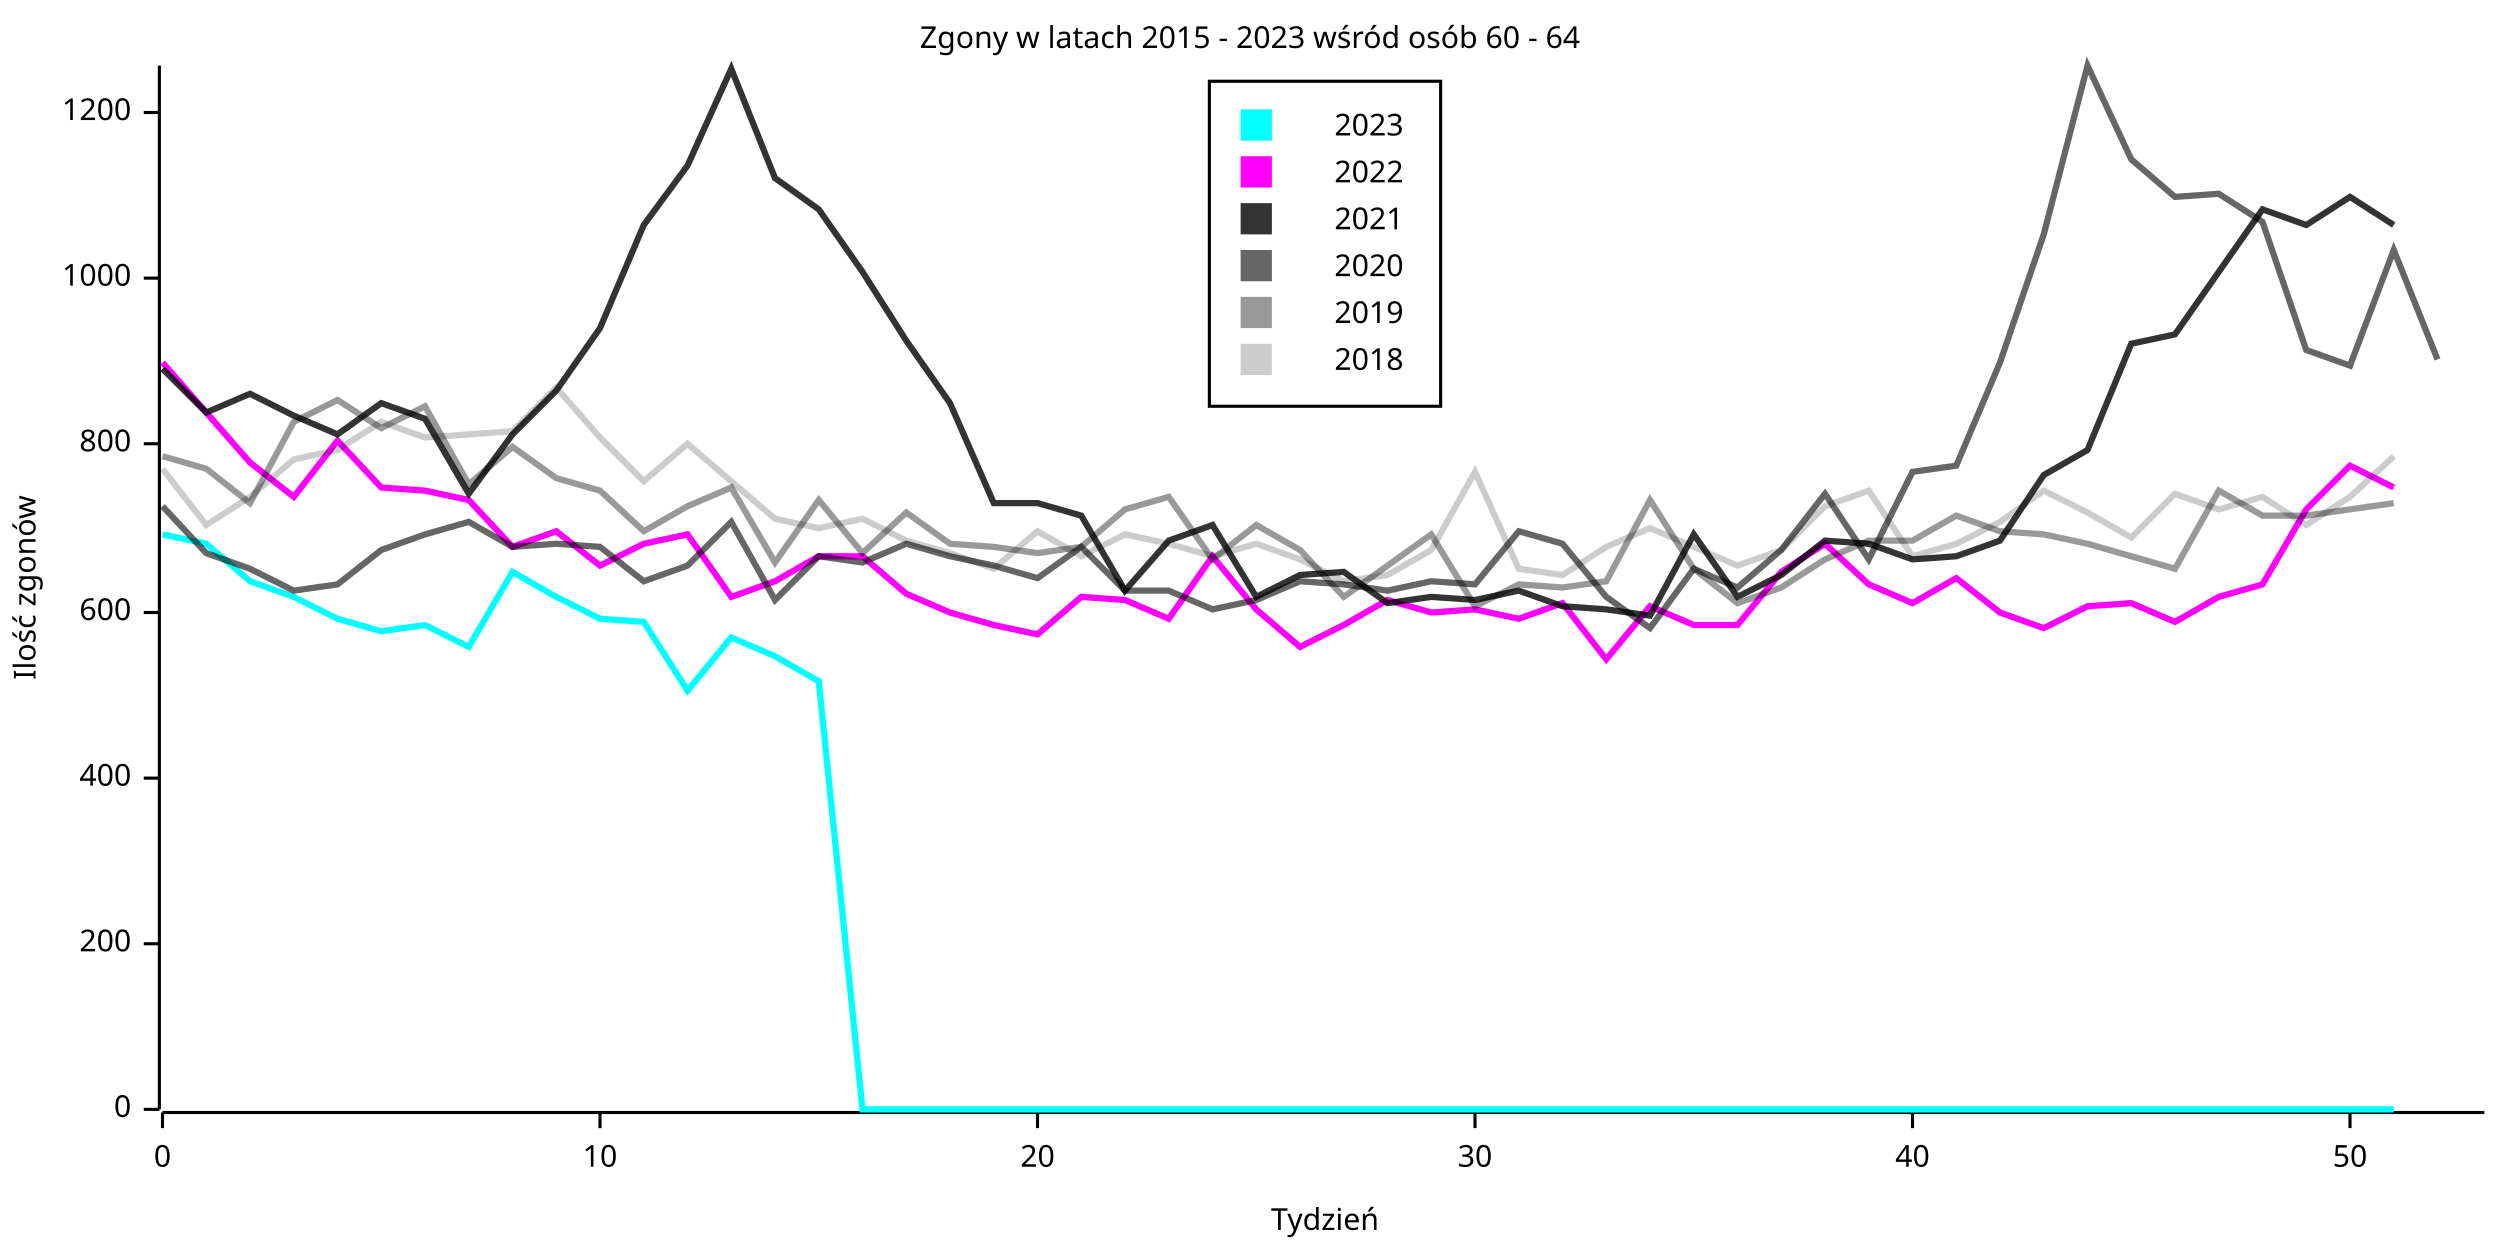
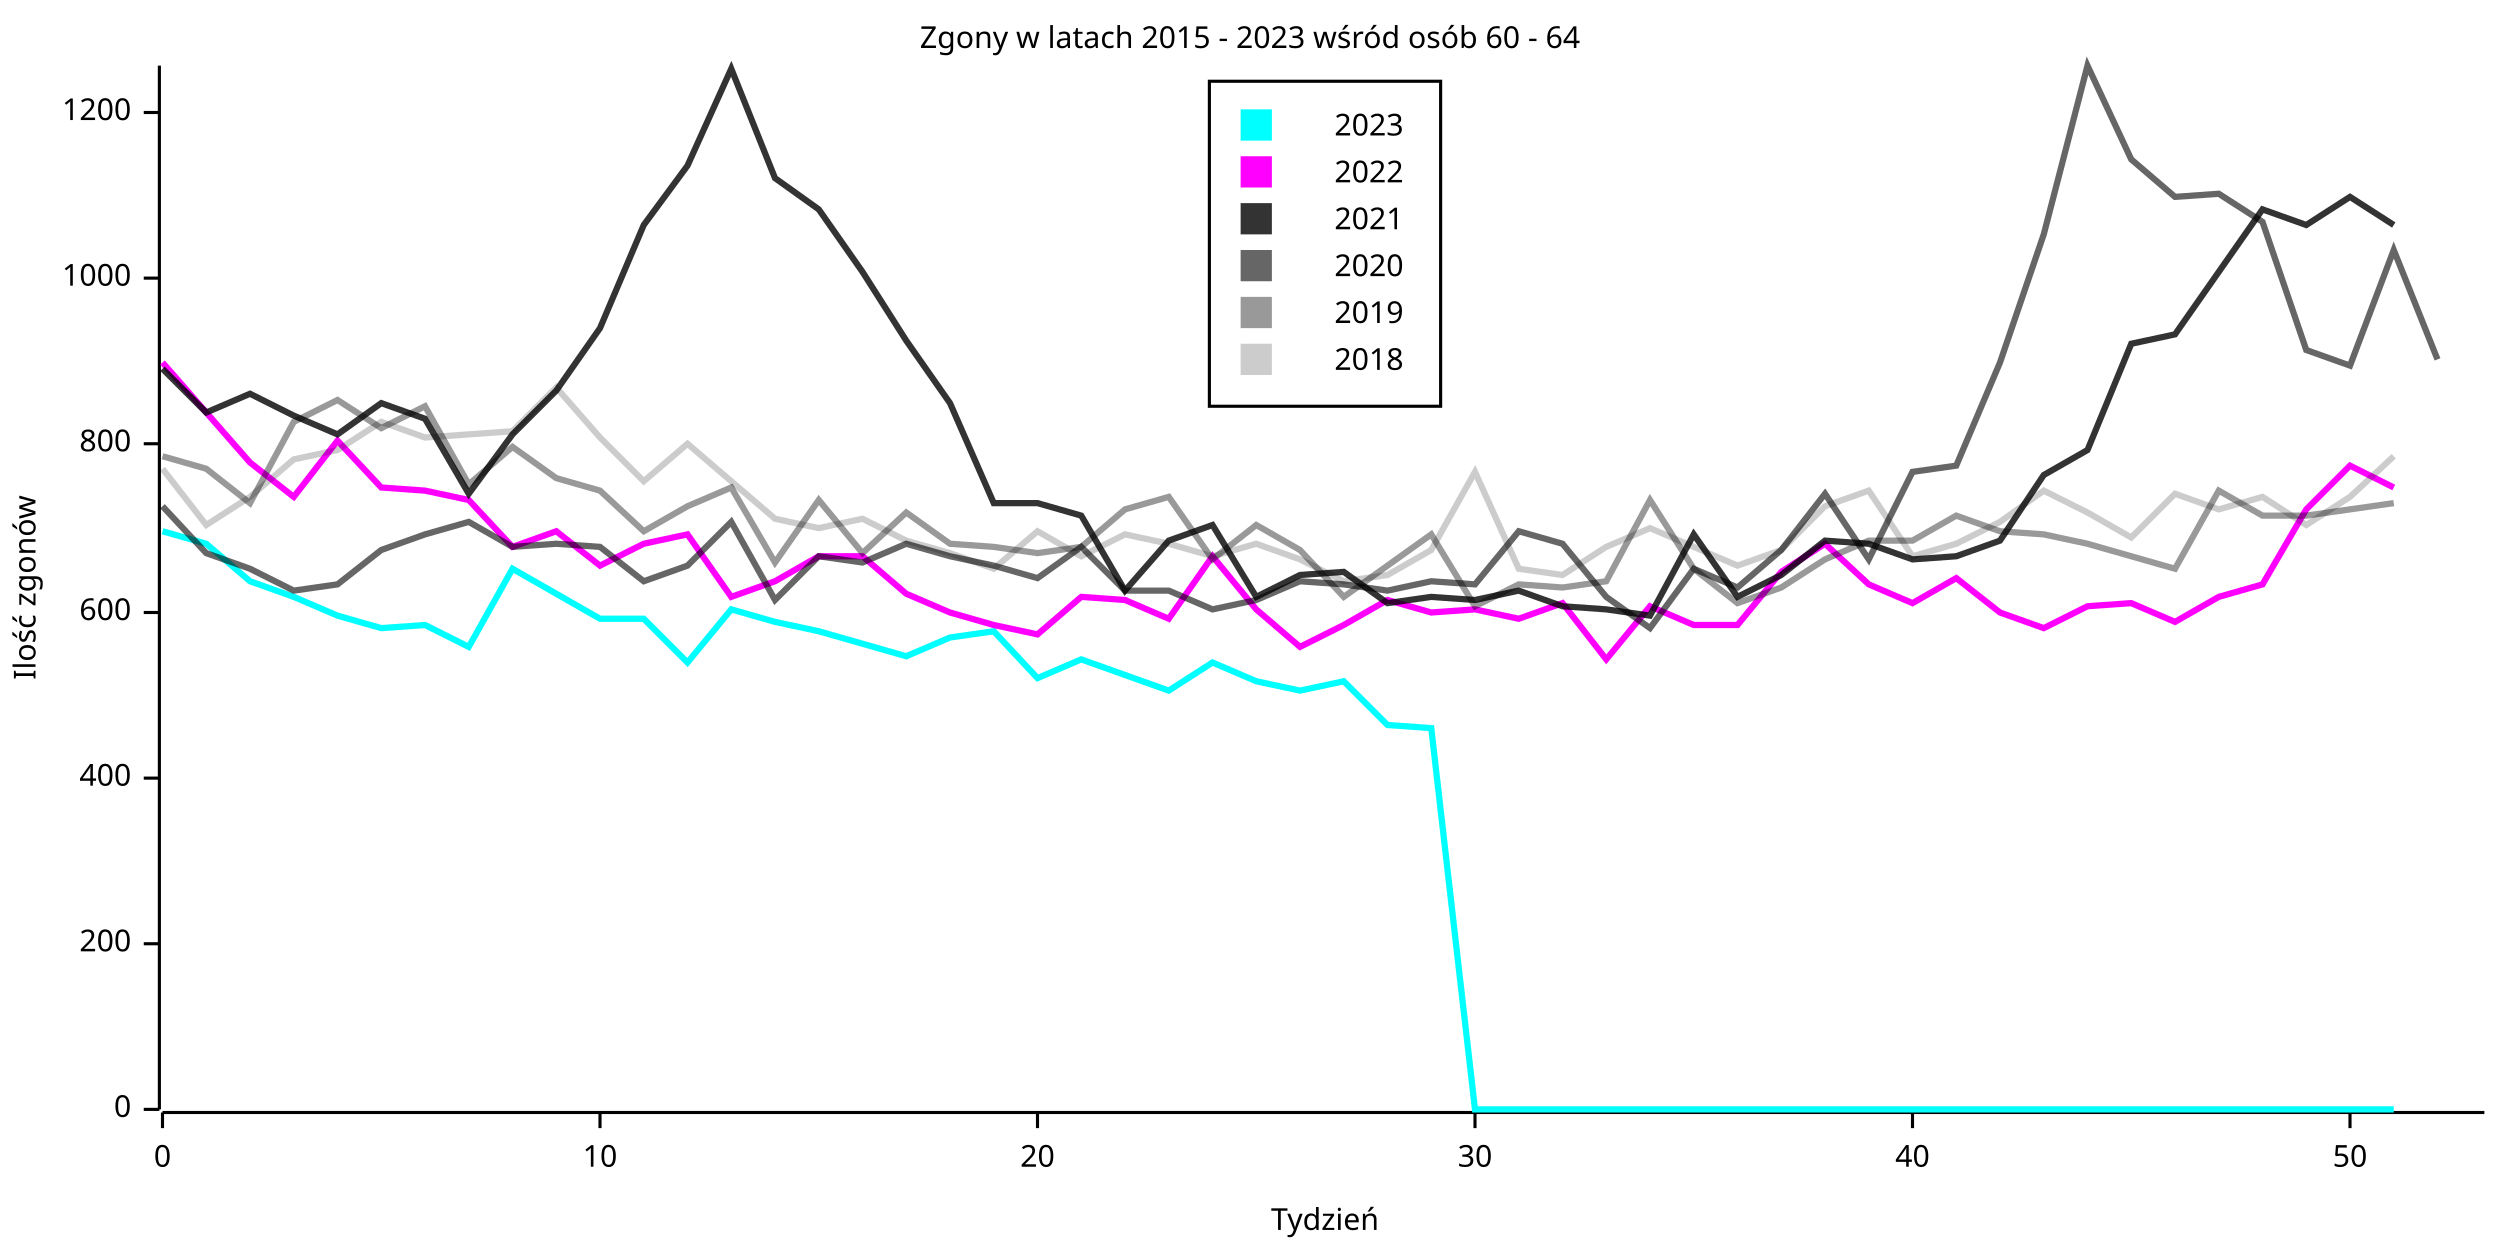
<svg xmlns="http://www.w3.org/2000/svg" width="800" height="400" viewBox="0 0 800 400">
  <rect x="0" y="0" width="800" height="400" opacity="1" fill="#FFFFFF" stroke="none" />
  <text x="400" y="8" dy="0.76em" text-anchor="middle" font-family="sans-serif" font-size="9.677" opacity="1" fill="#000000">
Zgony w latach 2015 - 2023 wśród osób 60 - 64
</text>
  <text x="4" y="188" dy="0.76em" text-anchor="middle" font-family="sans-serif" font-size="9.677" opacity="1" fill="#000000" transform="rotate(270, 4, 188)">
Ilość zgonów
</text>
  <text x="424" y="396" dy="-0.5ex" text-anchor="middle" font-family="sans-serif" font-size="9.677" opacity="1" fill="#000000">
Tydzień
</text>
  <polyline fill="none" opacity="1" stroke="#000000" stroke-width="1" points="51,21 51,355 " />
  <text x="42" y="355" dy="0.5ex" text-anchor="end" font-family="sans-serif" font-size="9.677" opacity="1" fill="#000000">
0
</text>
  <polyline fill="none" opacity="1" stroke="#000000" stroke-width="1" points="46,355 51,355 " />
  <text x="42" y="302" dy="0.5ex" text-anchor="end" font-family="sans-serif" font-size="9.677" opacity="1" fill="#000000">
200
</text>
  <polyline fill="none" opacity="1" stroke="#000000" stroke-width="1" points="46,302 51,302 " />
  <text x="42" y="249" dy="0.5ex" text-anchor="end" font-family="sans-serif" font-size="9.677" opacity="1" fill="#000000">
400
</text>
  <polyline fill="none" opacity="1" stroke="#000000" stroke-width="1" points="46,249 51,249 " />
  <text x="42" y="196" dy="0.5ex" text-anchor="end" font-family="sans-serif" font-size="9.677" opacity="1" fill="#000000">
600
</text>
  <polyline fill="none" opacity="1" stroke="#000000" stroke-width="1" points="46,196 51,196 " />
  <text x="42" y="142" dy="0.5ex" text-anchor="end" font-family="sans-serif" font-size="9.677" opacity="1" fill="#000000">
800
</text>
  <polyline fill="none" opacity="1" stroke="#000000" stroke-width="1" points="46,142 51,142 " />
  <text x="42" y="89" dy="0.5ex" text-anchor="end" font-family="sans-serif" font-size="9.677" opacity="1" fill="#000000">
1000
</text>
  <polyline fill="none" opacity="1" stroke="#000000" stroke-width="1" points="46,89 51,89 " />
  <text x="42" y="36" dy="0.5ex" text-anchor="end" font-family="sans-serif" font-size="9.677" opacity="1" fill="#000000">
1200
</text>
  <polyline fill="none" opacity="1" stroke="#000000" stroke-width="1" points="46,36 51,36 " />
  <polyline fill="none" opacity="1" stroke="#000000" stroke-width="1" points="52,356 795,356 " />
  <text x="52" y="366" dy="0.76em" text-anchor="middle" font-family="sans-serif" font-size="9.677" opacity="1" fill="#000000">
0
</text>
  <polyline fill="none" opacity="1" stroke="#000000" stroke-width="1" points="52,356 52,361 " />
  <text x="192" y="366" dy="0.76em" text-anchor="middle" font-family="sans-serif" font-size="9.677" opacity="1" fill="#000000">
10
</text>
  <polyline fill="none" opacity="1" stroke="#000000" stroke-width="1" points="192,356 192,361 " />
  <text x="332" y="366" dy="0.76em" text-anchor="middle" font-family="sans-serif" font-size="9.677" opacity="1" fill="#000000">
20
</text>
  <polyline fill="none" opacity="1" stroke="#000000" stroke-width="1" points="332,356 332,361 " />
  <text x="472" y="366" dy="0.76em" text-anchor="middle" font-family="sans-serif" font-size="9.677" opacity="1" fill="#000000">
30
</text>
  <polyline fill="none" opacity="1" stroke="#000000" stroke-width="1" points="472,356 472,361 " />
  <text x="612" y="366" dy="0.76em" text-anchor="middle" font-family="sans-serif" font-size="9.677" opacity="1" fill="#000000">
40
</text>
  <polyline fill="none" opacity="1" stroke="#000000" stroke-width="1" points="612,356 612,361 " />
  <text x="752" y="366" dy="0.76em" text-anchor="middle" font-family="sans-serif" font-size="9.677" opacity="1" fill="#000000">
50
</text>
  <polyline fill="none" opacity="1" stroke="#000000" stroke-width="1" points="752,356 752,361 " />
-   <polyline fill="none" opacity="1" stroke="#00FFFF" stroke-width="2" points="52,171 66,174 80,186 94,191 108,198 122,202 136,200 150,207 164,183 178,191 192,198 206,199 220,221 234,204 248,210 262,218 276,355 290,355 304,355 318,355 332,355 346,355 360,355 374,355 388,355 402,355 416,355 430,355 444,355 458,355 472,355 486,355 500,355 514,355 528,355 542,355 556,355 570,355 584,355 598,355 612,355 626,355 640,355 654,355 668,355 682,355 696,355 710,355 724,355 738,355 752,355 766,355 " />
+   <polyline fill="none" opacity="1" stroke="#00FFFF" stroke-width="2" points="52,170 66,174 80,186 94,191 108,197 122,201 136,200 150,207 164,182 178,190 192,198 206,198 220,212 234,195 248,199 262,202 276,206 290,210 304,204 318,202 332,217 346,211 360,216 374,221 388,212 402,218 416,221 430,218 444,232 458,233 472,355 486,355 500,355 514,355 528,355 542,355 556,355 570,355 584,355 598,355 612,355 626,355 640,355 654,355 668,355 682,355 696,355 710,355 724,355 738,355 752,355 766,355 " />
  <polyline fill="none" opacity="1" stroke="#FF00FF" stroke-width="2" points="52,116 66,132 80,148 94,159 108,141 122,156 136,157 150,160 164,175 178,170 192,181 206,174 220,171 234,191 248,186 262,178 276,178 290,190 304,196 318,200 332,203 346,191 360,192 374,198 388,178 402,195 416,207 430,200 444,192 458,196 472,195 486,198 500,193 514,211 528,194 542,200 556,200 570,183 584,174 598,187 612,193 626,185 640,196 654,201 668,194 682,193 696,199 710,191 724,187 738,163 752,149 766,156 " />
  <polyline fill="none" opacity="0.8" stroke="#000000" stroke-width="2" points="52,118 66,132 80,126 94,133 108,139 122,129 136,134 150,158 164,139 178,125 192,105 206,72 220,53 234,22 248,57 262,67 276,87 290,109 304,129 318,161 332,161 346,165 360,189 374,173 388,168 402,191 416,184 430,183 444,193 458,191 472,192 486,189 500,194 514,195 528,197 542,171 556,191 570,184 584,173 598,174 612,179 626,178 640,173 654,152 668,144 682,110 696,107 710,87 724,67 738,72 752,63 766,72 " />
  <polyline fill="none" opacity="0.6" stroke="#000000" stroke-width="2" points="52,162 66,177 80,182 94,189 108,187 122,176 136,171 150,167 164,175 178,174 192,175 206,186 220,181 234,167 248,192 262,178 276,180 290,174 304,178 318,181 332,185 346,175 360,189 374,189 388,195 402,192 416,186 430,187 444,189 458,186 472,187 486,170 500,174 514,191 528,201 542,182 556,188 570,176 584,158 598,179 612,151 626,149 640,116 654,75 668,21 682,51 696,63 710,62 724,71 738,112 752,117 766,80 780,115 " />
  <polyline fill="none" opacity="0.4" stroke="#000000" stroke-width="2" points="52,146 66,150 80,161 94,135 108,128 122,137 136,130 150,155 164,143 178,153 192,157 206,170 220,162 234,156 248,180 262,160 276,177 290,164 304,174 318,175 332,177 346,175 360,163 374,159 388,179 402,168 416,176 430,191 444,181 458,171 472,194 486,187 500,188 514,186 528,160 542,182 556,193 570,188 584,179 598,173 612,173 626,165 640,170 654,171 668,174 682,178 696,182 710,157 724,165 738,165 752,163 766,161 " />
  <polyline fill="none" opacity="0.2" stroke="#000000" stroke-width="2" points="52,150 66,168 80,159 94,147 108,144 122,135 136,140 150,139 164,138 178,124 192,140 206,154 220,142 234,154 248,166 262,169 276,166 290,173 304,177 318,182 332,170 346,178 360,171 374,174 388,178 402,174 416,179 430,186 444,184 458,176 472,151 486,182 500,184 514,175 528,169 542,175 556,181 570,176 584,162 598,157 612,178 626,174 640,167 654,157 668,164 682,172 696,158 710,163 724,159 738,168 752,159 766,146 " />
  <rect x="387" y="26" width="74" height="104" opacity="1" fill="none" stroke="#000000" />
  <text x="427" y="36" dy="0.76em" text-anchor="start" font-family="sans-serif" font-size="9.677" opacity="1" fill="#000000">
2023
</text>
  <text x="427" y="51" dy="0.76em" text-anchor="start" font-family="sans-serif" font-size="9.677" opacity="1" fill="#000000">
2022
</text>
  <text x="427" y="66" dy="0.76em" text-anchor="start" font-family="sans-serif" font-size="9.677" opacity="1" fill="#000000">
2021
</text>
  <text x="427" y="81" dy="0.76em" text-anchor="start" font-family="sans-serif" font-size="9.677" opacity="1" fill="#000000">
2020
</text>
  <text x="427" y="96" dy="0.76em" text-anchor="start" font-family="sans-serif" font-size="9.677" opacity="1" fill="#000000">
2019
</text>
  <text x="427" y="111" dy="0.76em" text-anchor="start" font-family="sans-serif" font-size="9.677" opacity="1" fill="#000000">
2018
</text>
  <rect x="397" y="35" width="10" height="10" opacity="1" fill="#00FFFF" stroke="none" />
  <rect x="397" y="50" width="10" height="10" opacity="1" fill="#FF00FF" stroke="none" />
  <rect x="397" y="65" width="10" height="10" opacity="0.8" fill="#000000" stroke="none" />
  <rect x="397" y="80" width="10" height="10" opacity="0.6" fill="#000000" stroke="none" />
  <rect x="397" y="95" width="10" height="10" opacity="0.4" fill="#000000" stroke="none" />
  <rect x="397" y="110" width="10" height="10" opacity="0.2" fill="#000000" stroke="none" />
</svg>
